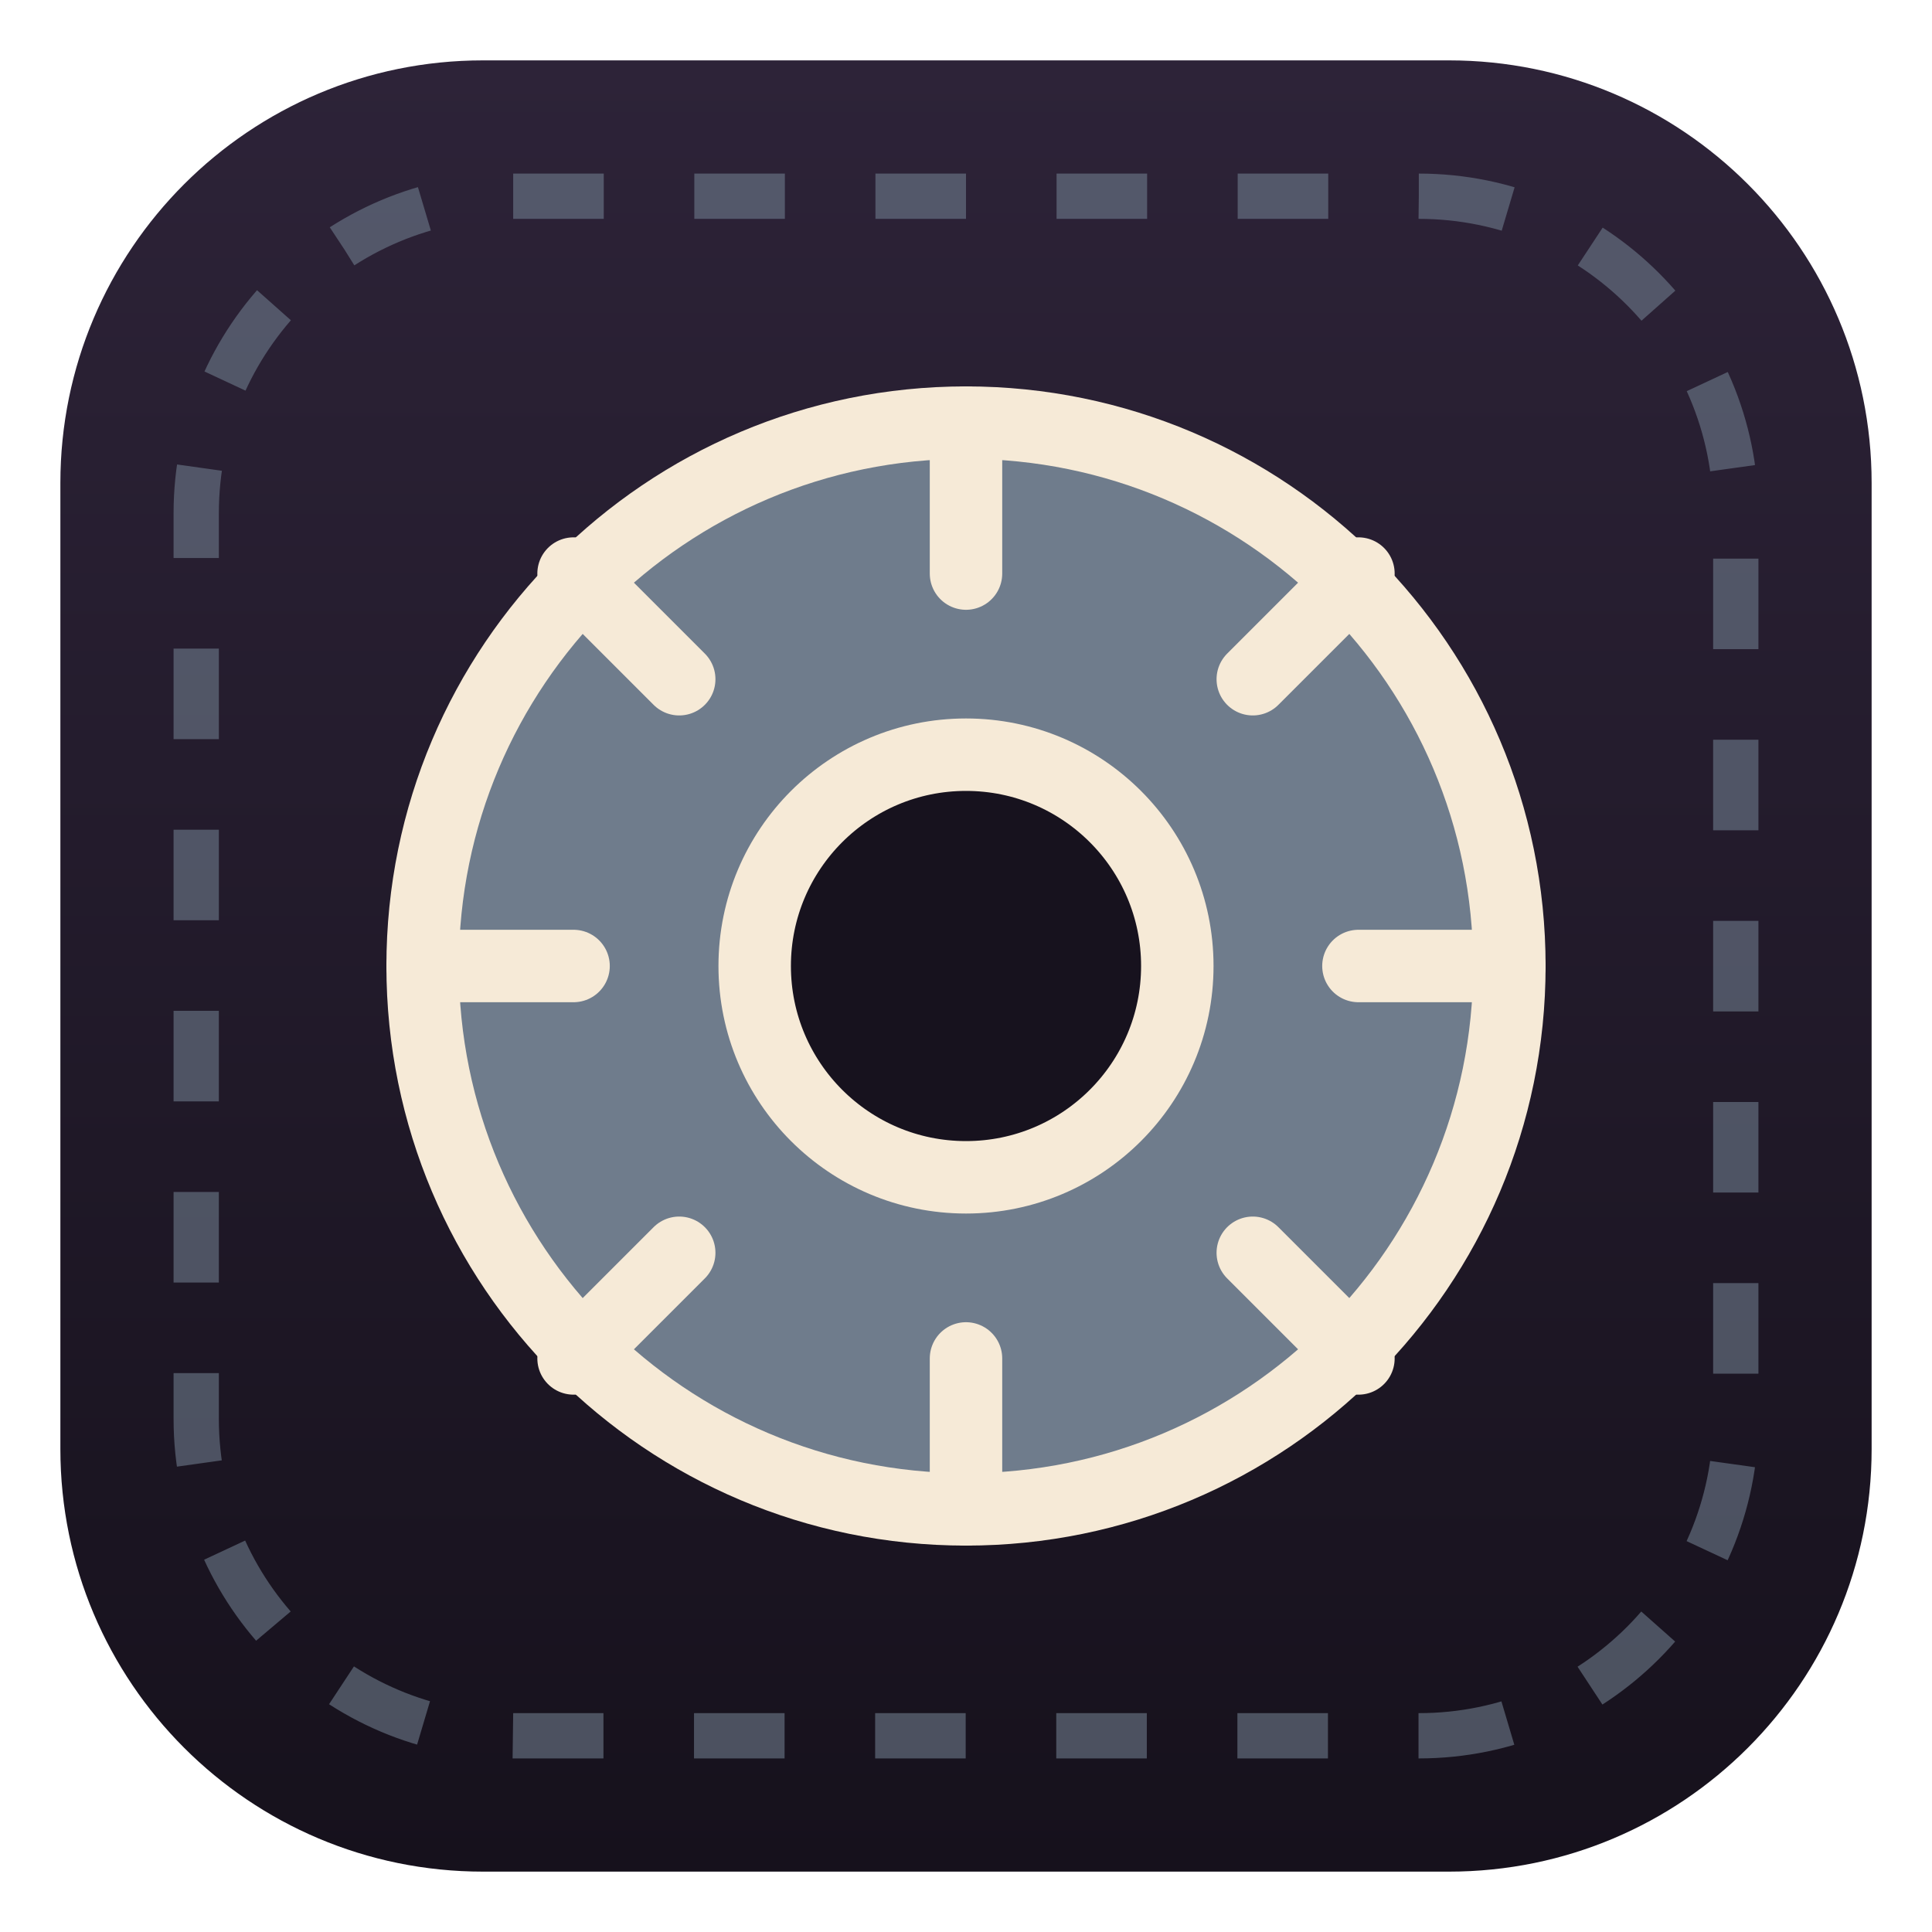
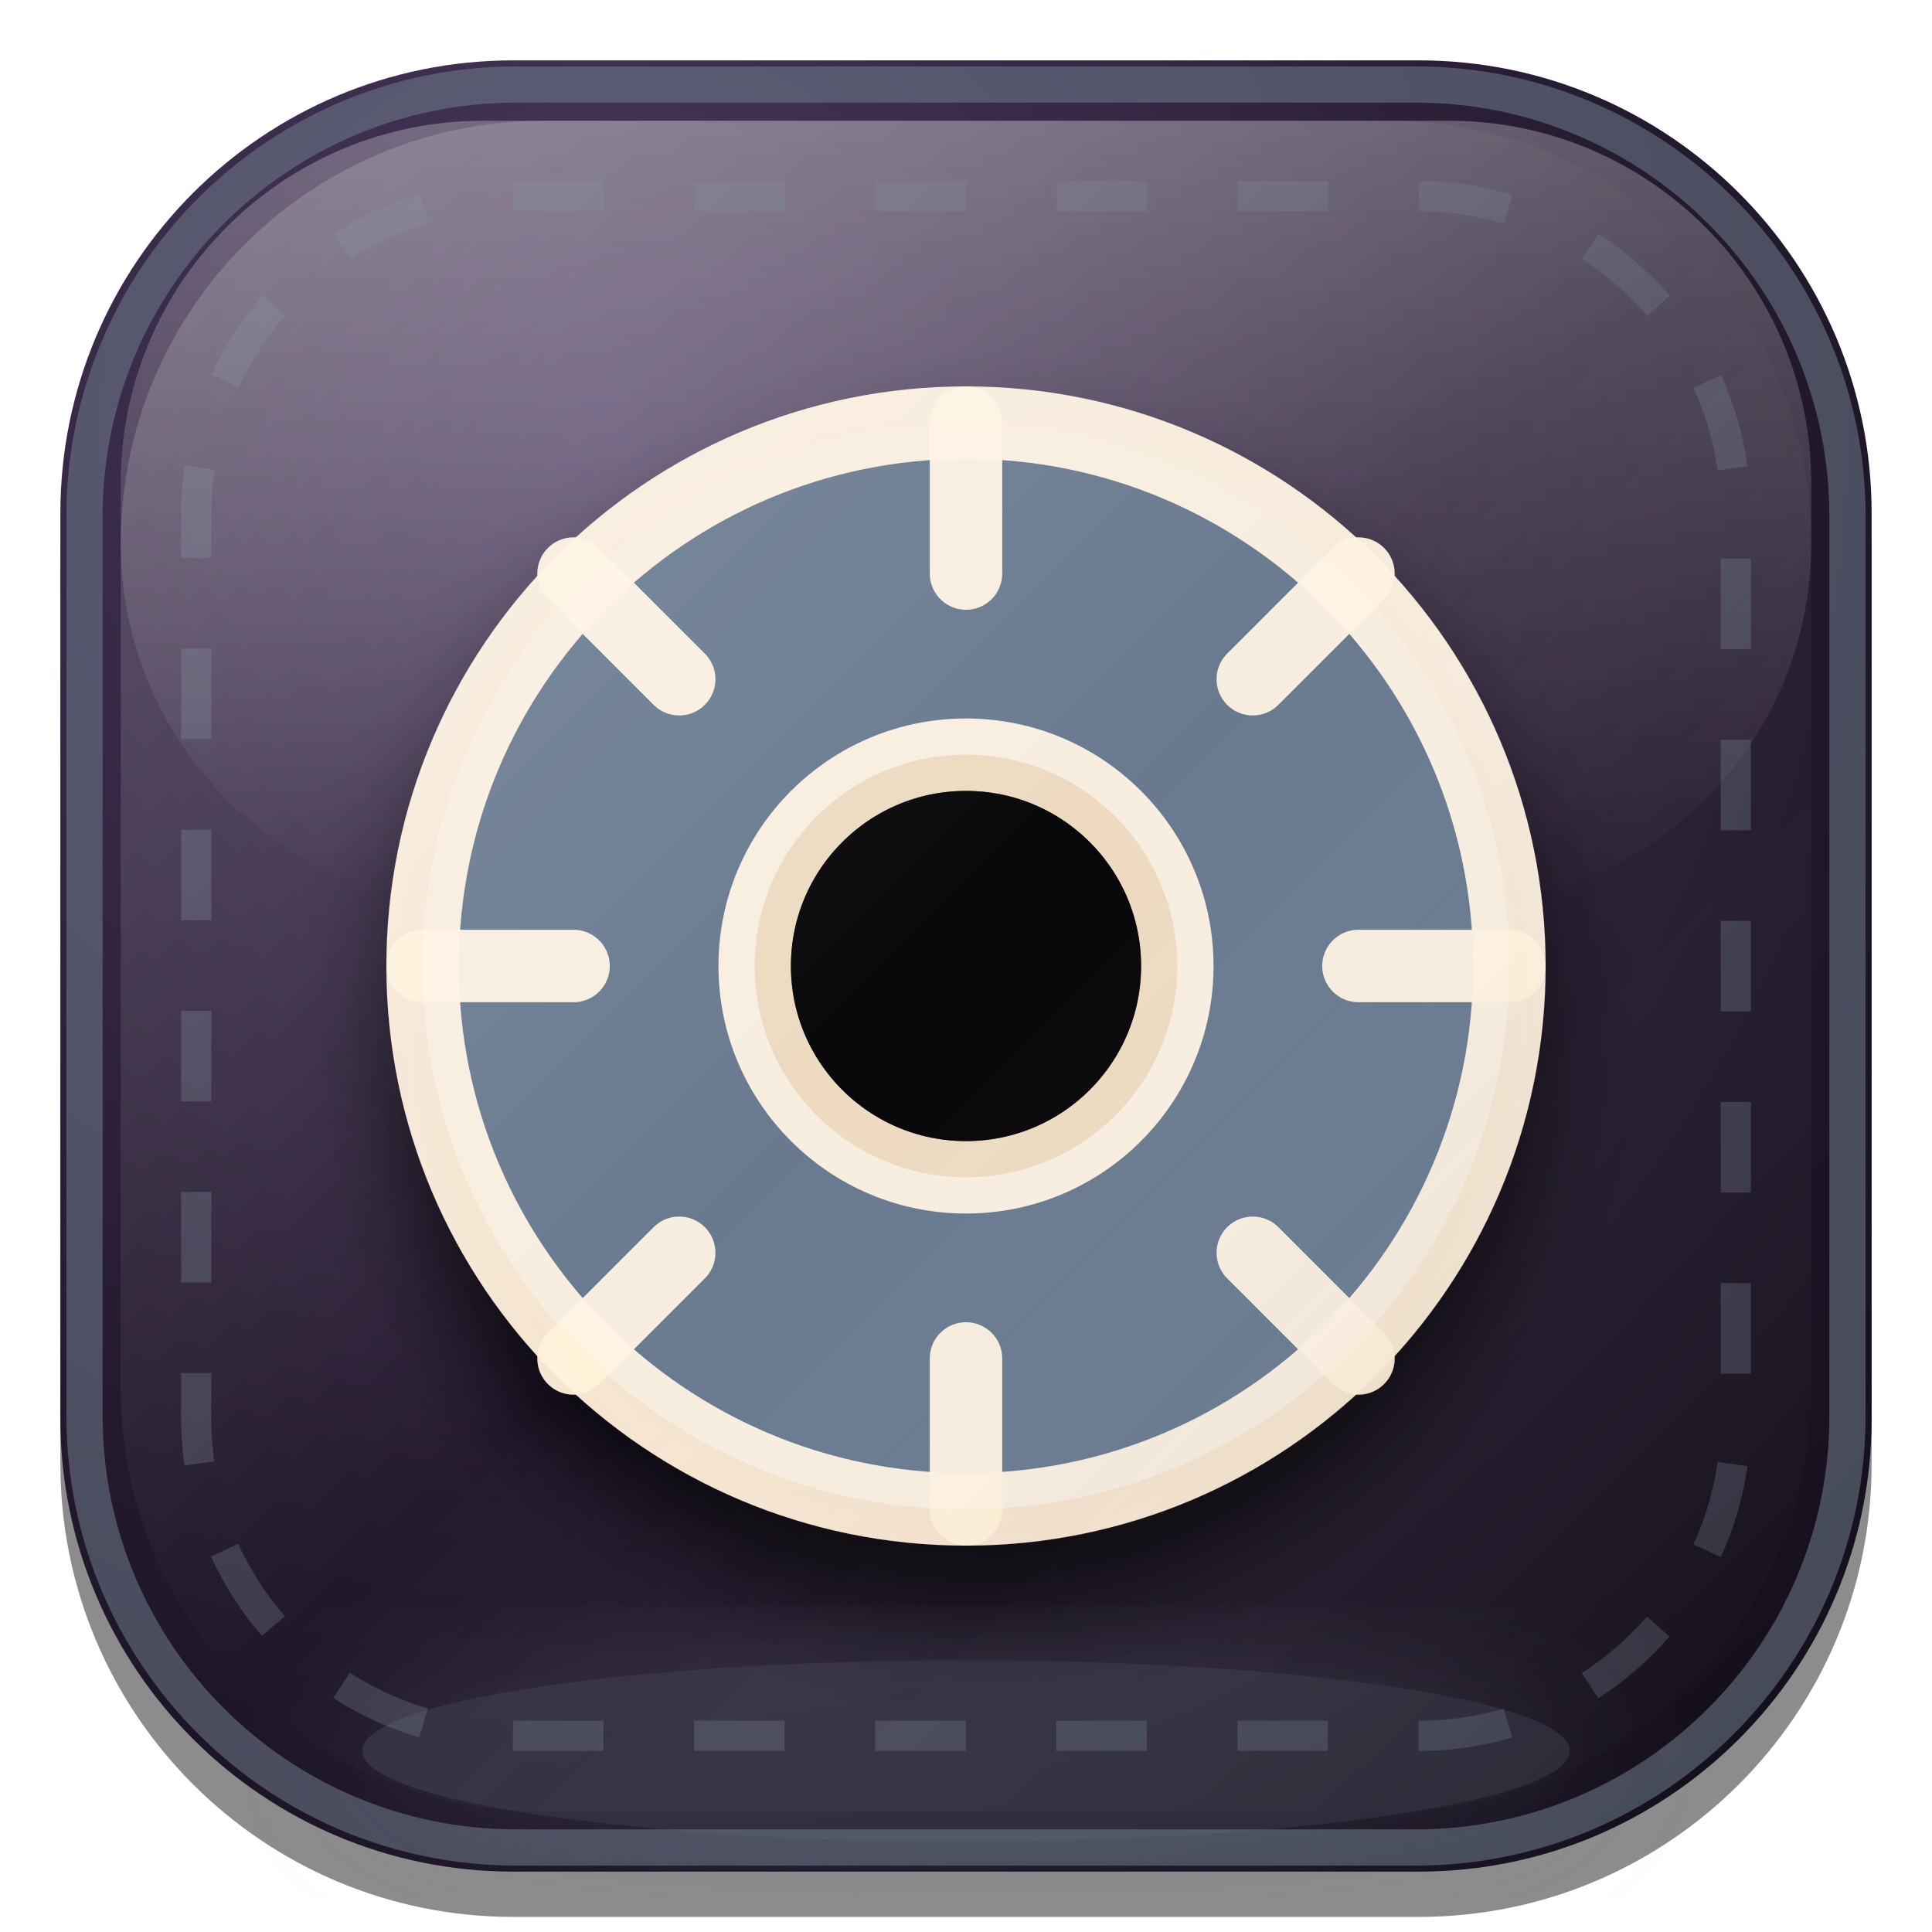
<svg xmlns="http://www.w3.org/2000/svg" viewBox="0 0 64 64" width="64" height="64" role="img">
  <defs>
-     <linearGradient id="t" x1="0" y1="0" x2="0" y2="1">
-       <stop offset="0" stop-color="#2d2338" />
-       <stop offset="1" stop-color="#16111c" />
+     <radialGradient id="bg" cx=".3" cy=".2" r="1.1">
+       <stop offset="0" stop-color="#4a3a5e" />
+       <stop offset=".55" stop-color="#241a2f" />
+       <stop offset="1" stop-color="#0f0b14" />
+     </radialGradient>
+     <linearGradient id="gl" x1="0" y1="0" x2="0" y2="1">
+       <stop offset="0" stop-color="#fff" stop-opacity=".55" />
+       <stop offset="1" stop-color="#fff" stop-opacity="0" />
    </linearGradient>
+     <linearGradient id="gs" x1="0" y1="0" x2="1" y2="1">
+       <stop offset="0" stop-color="#fff" stop-opacity=".5" />
+       <stop offset=".5" stop-color="#fff" stop-opacity="0" />
+       <stop offset="1" stop-color="#000" stop-opacity=".35" />
+     </linearGradient>
+     <filter id="ds" x="-20%" y="-20%" width="140%" height="150%">
+       <feDropShadow dx="0" dy="2.2" stdDeviation="1.6" flood-color="#000" flood-opacity=".6" />
+     </filter>
+     <filter id="gw" x="-30%" y="-30%" width="160%" height="160%">
+       <feGaussianBlur stdDeviation="2.2" result="b" />
+       <feMerge>
+         <feMergeNode in="b" />
+         <feMergeNode in="SourceGraphic" />
+       </feMerge>
+     </filter>
  </defs>
-   <rect x="2" y="2" width="60" height="60" rx="14" fill="url(#t)" />
-   <rect x="6.5" y="6.5" width="51" height="51" rx="10.5" fill="none" stroke="#6f7c8c" stroke-opacity=".6" stroke-width="1.5" stroke-dasharray="3 3" />
-   <g fill="none" stroke="#f6ead7" stroke-width="2.4" stroke-linejoin="round" stroke-linecap="round">
-     <circle cx="32" cy="32" r="18" fill="#6f7c8c" />
-     <circle cx="32" cy="32" r="7" fill="#17121e" />
-     <path d="M32 14v5M32 45v5M14 32h5M45 32h5M19 19l3.5 3.5M41.5 41.5L45 45M45 19l-3.5 3.5M22.5 41.5L19 45" />
+   <rect x="2" y="3.5" width="60" height="60" rx="15" fill="#000" opacity=".45" />
+   <rect x="2" y="2" width="60" height="60" rx="15" fill="url(#bg)" />
+   <rect x="2.8" y="2.8" width="58.4" height="58.4" rx="14.3" fill="none" stroke="#6f7c8c" stroke-opacity=".55" stroke-width="1.2" />
+   <rect x="4" y="4" width="56" height="26" rx="12" fill="url(#gl)" opacity=".5" />
+   <rect x="6.5" y="6.5" width="51" height="51" rx="10.5" fill="none" stroke="#6f7c8c" stroke-opacity=".35" stroke-width="1" stroke-dasharray="3 3" />
+   <ellipse cx="32" cy="58" rx="20" ry="3" fill="#6f7c8c" opacity=".25" filter="url(#gw)" />
+   <g filter="url(#ds)">
+     <g fill="none" stroke="#fff4e2" stroke-opacity=".95" stroke-width="2.4" stroke-linejoin="round" stroke-linecap="round">
+       <circle cx="32" cy="32" r="18" fill="#6f7c8c" />
+       <circle cx="32" cy="32" r="7" fill="#17121e" />
+       <path d="M32 14v5M32 45v5M14 32h5M45 32h5M19 19l3.5 3.5M41.5 41.5L45 45M45 19l-3.5 3.5M22.5 41.5L19 45" />
+     </g>
  </g>
+   <g filter="url(#ds)" style="mix-blend-mode:soft-light" opacity=".9">
+     <g fill="none" stroke="none" stroke-width="0" stroke-linejoin="round" stroke-linecap="round">
+       <circle cx="32" cy="32" r="18" fill="#6f7c8c" />
+       <circle cx="32" cy="32" r="7" fill="#17121e" />
+       <path d="M32 14v5M32 45v5M14 32h5M45 32h5M19 19l3.5 3.5M41.5 41.5L45 45M45 19l-3.5 3.5M22.5 41.5L19 45" />
+     </g>
+   </g>
+   <rect x="4" y="4" width="56" height="56" rx="14" fill="url(#gs)" opacity=".4" />
</svg>
